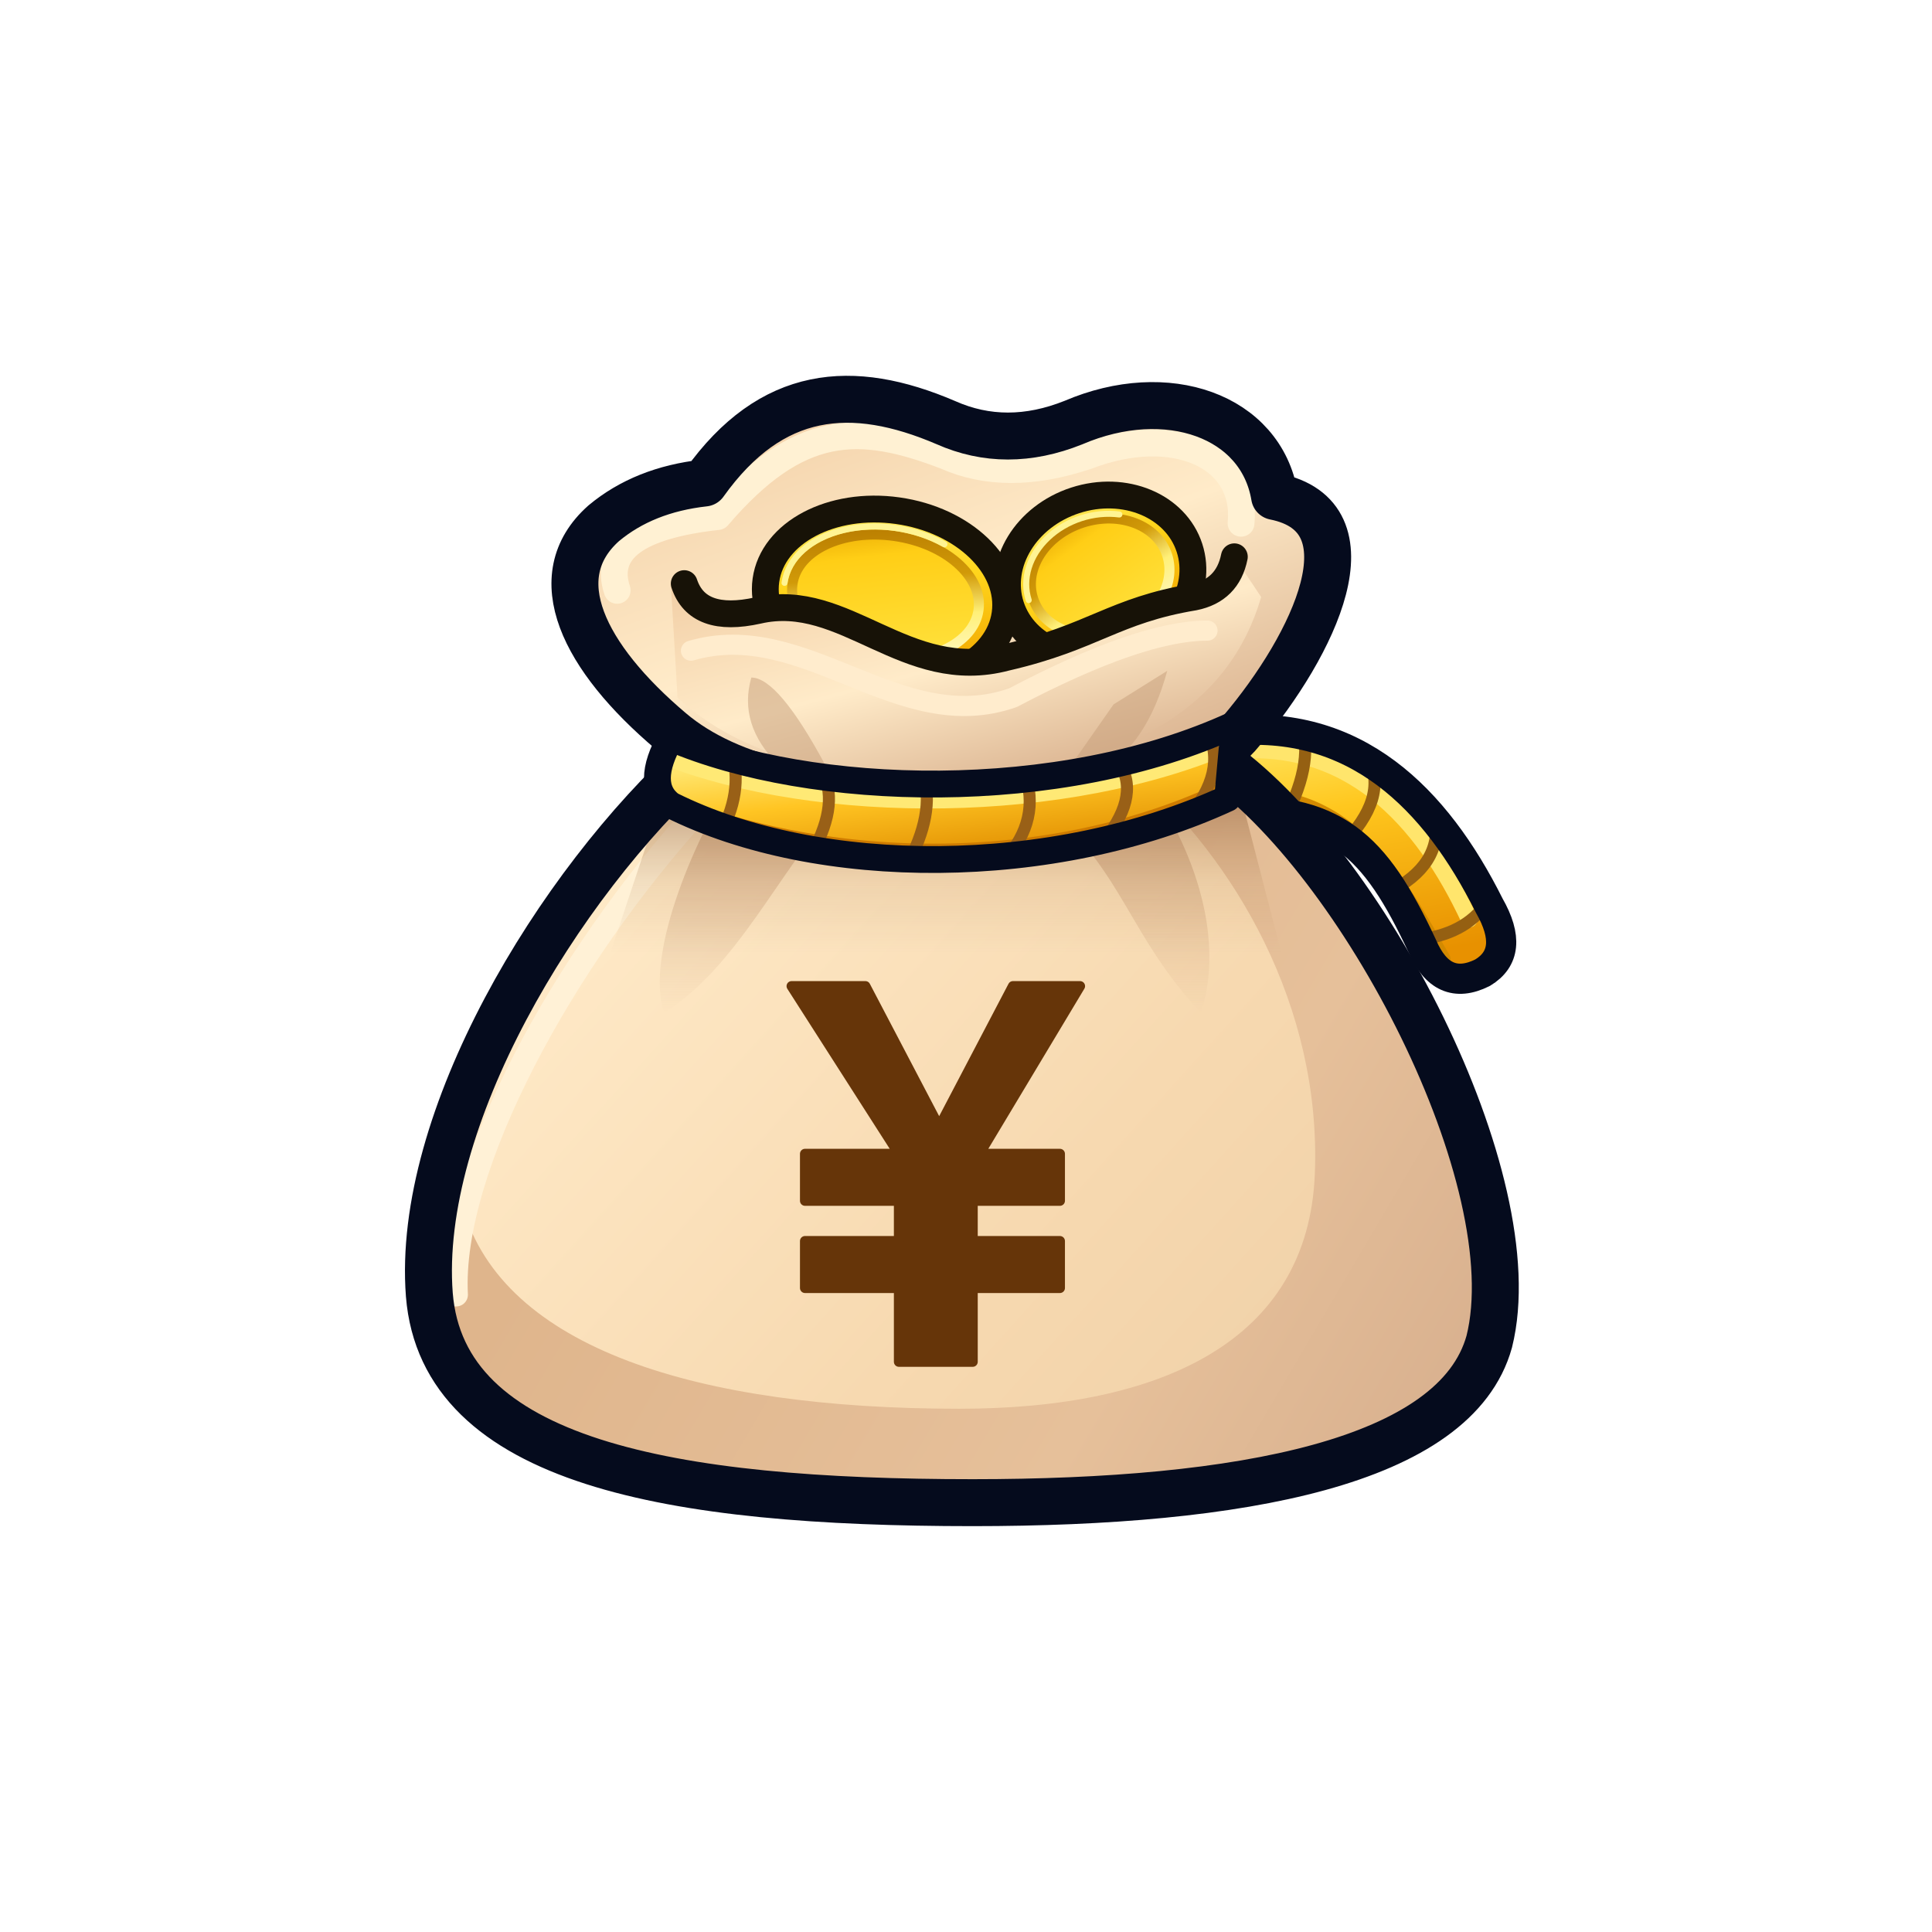
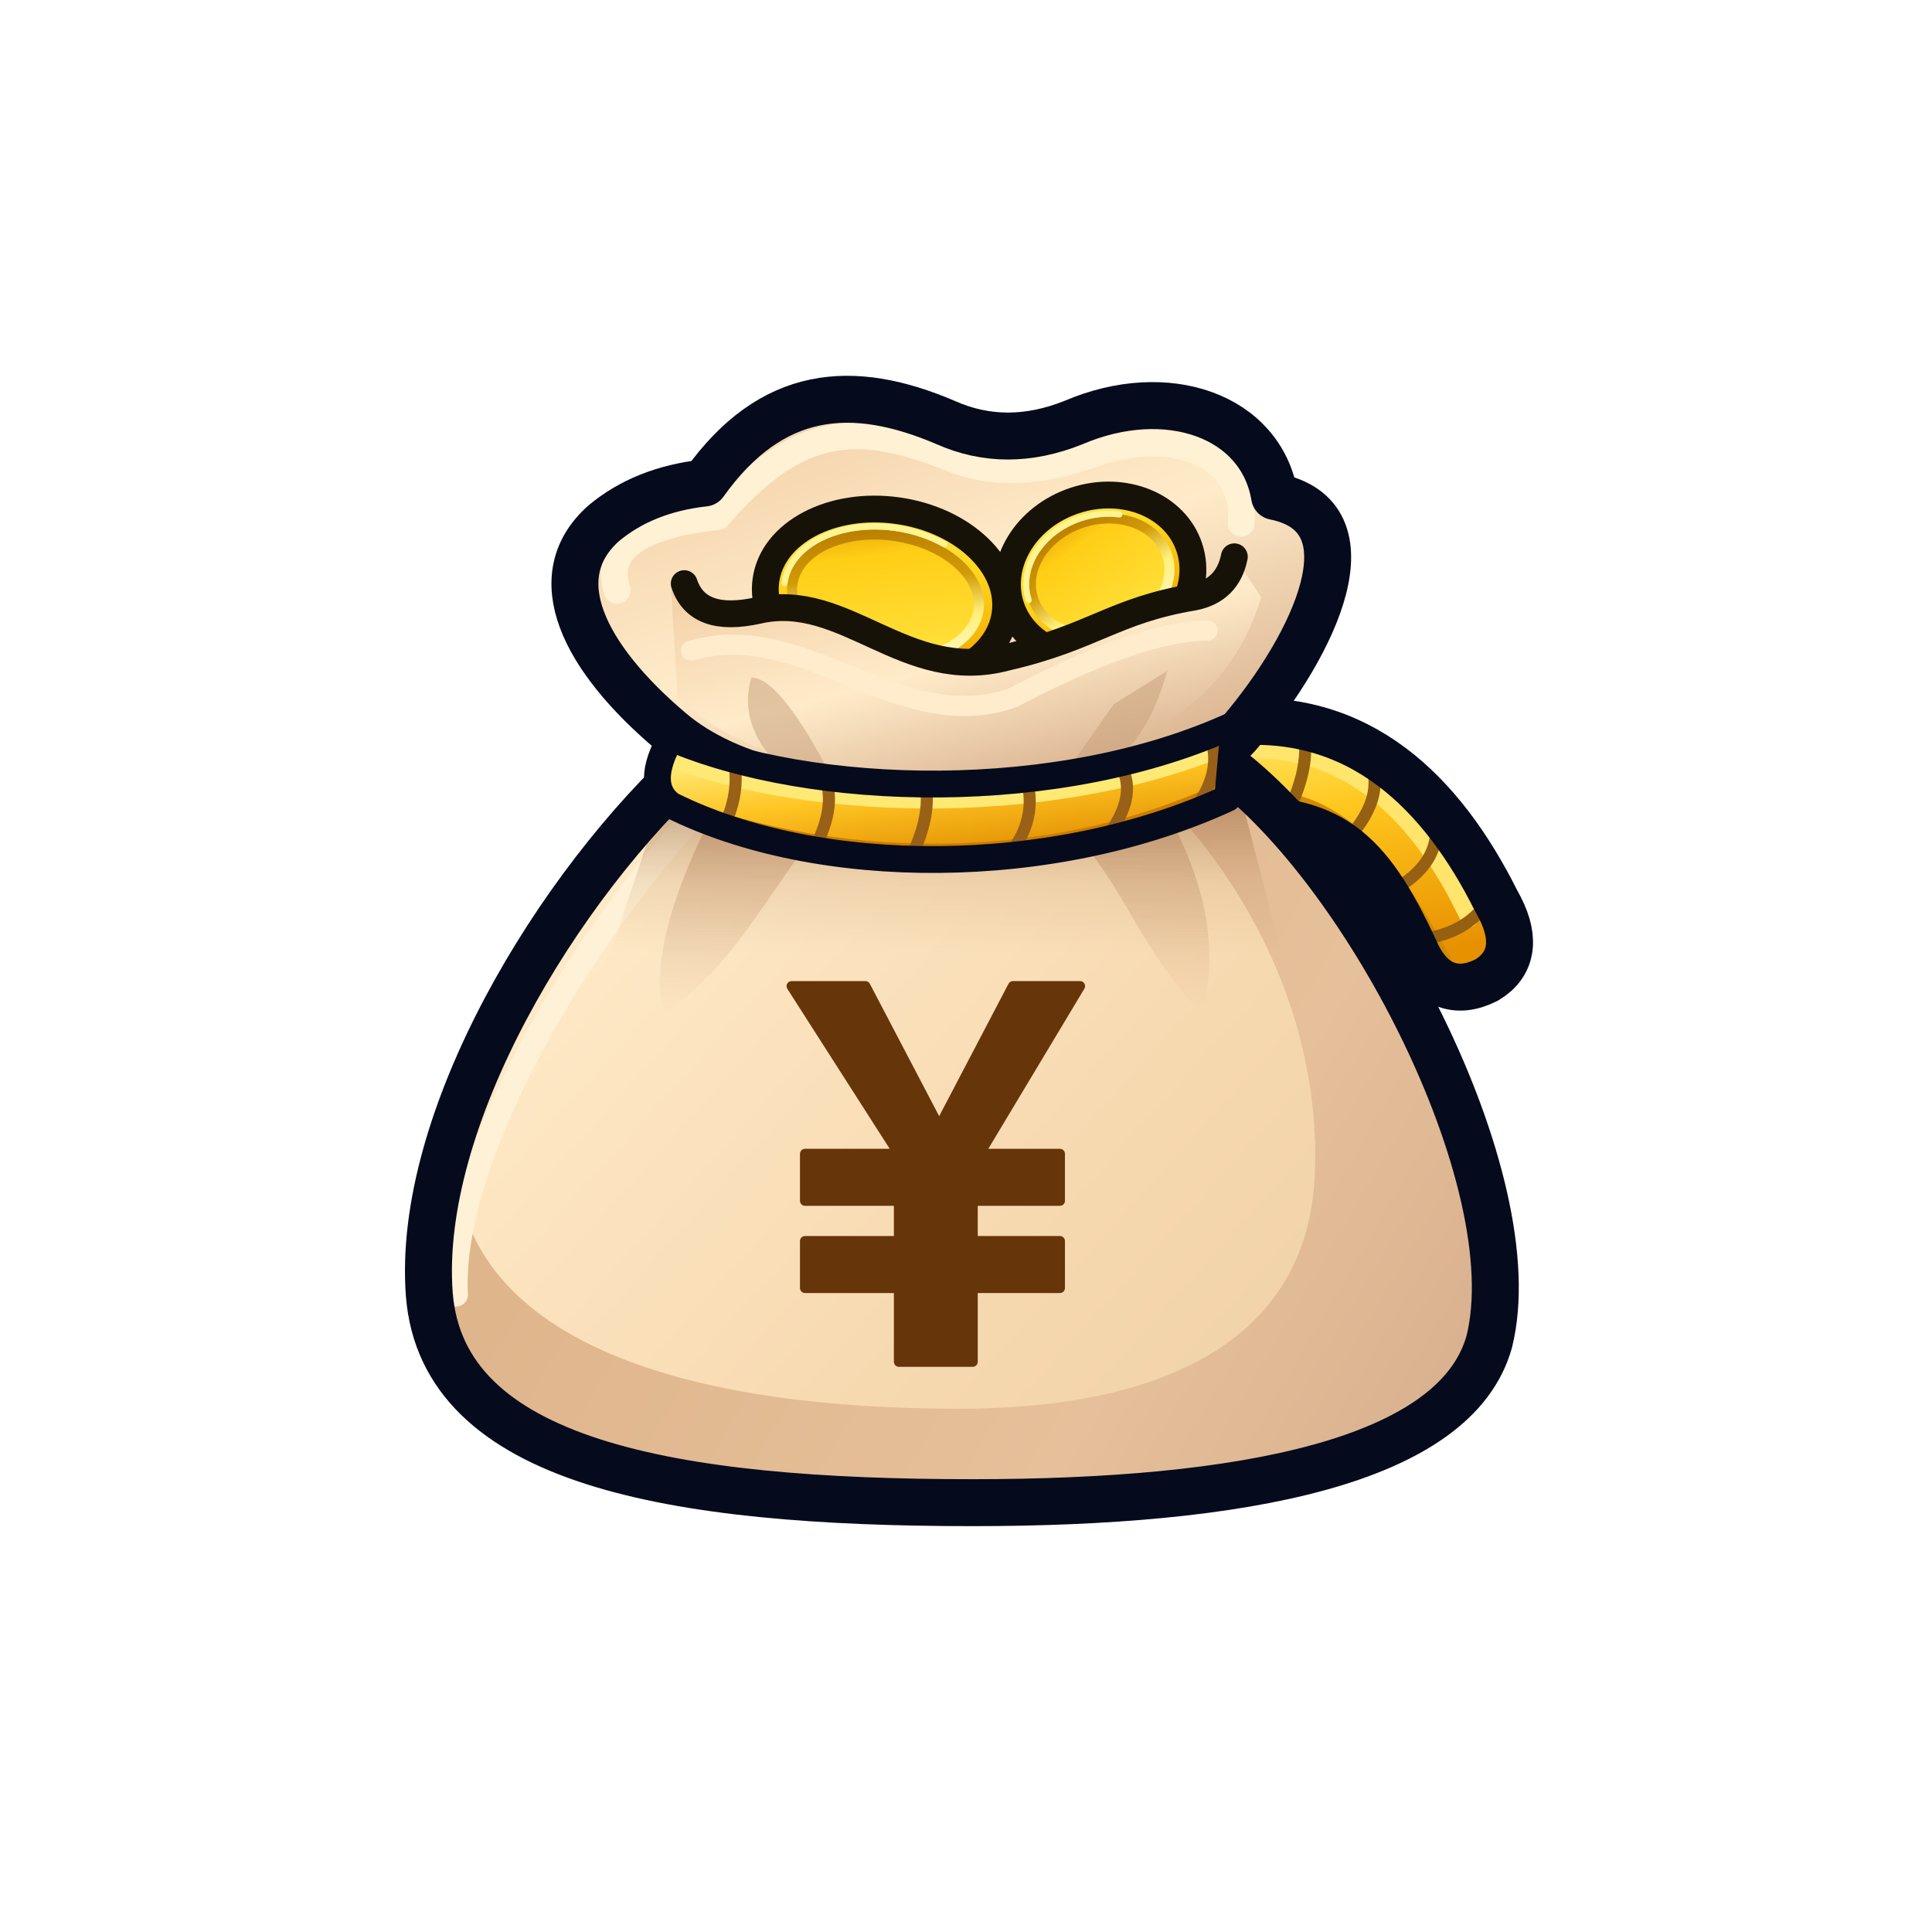
<svg xmlns="http://www.w3.org/2000/svg" width="288" height="288" viewBox="0 0 288 288" role="img" aria-labelledby="money-bag-title">
  <defs>
    <linearGradient id="money-bag-gold" x1="0" y1="0" x2=".3" y2="1">
      <stop offset="0.0" stop-color="#fff071" />
      <stop offset="0.5" stop-color="#ffd51c" />
      <stop offset="1.0" stop-color="#f2a900" />
    </linearGradient>
    <linearGradient id="money-bag-beige" gradientUnits="userSpaceOnUse" x1="95" y1="120" x2="199" y2="214">
      <stop stop-color="#ffeac8" />
      <stop offset=".6" stop-color="#f7d9b0" />
      <stop offset="1" stop-color="#efd0a7" />
    </linearGradient>
    <path id="money-bag-shape1" d="M104 113 C83 132 62 167 64 193 C66 218 100 224 145 224 C185 224 217 218 222 200 C228 176 203 128 181 113 Z" />
    <clipPath id="money-bag-shape1-clip">
      <use href="#money-bag-shape1" />
    </clipPath>
    <path id="money-bag-shape2" d="M105 72 C115 58 127 57 141 63 Q150 67 160 63 C174 57 188 62 190 74 C205 77 196 96 185 109 Q177 119 144 119 Q113 120 100 109 C87 98 81 86 90 78 Q96 73 105 72Z" />
    <ellipse id="money-bag-shape3" cx="132" cy="89" rx="18" ry="13" transform="rotate(8 132 89)" />
    <ellipse id="money-bag-shape4" cx="164" cy="86" rx="14" ry="12" transform="rotate(-18 164 86)" />
    <linearGradient id="money-bag-body-shadow" gradientUnits="userSpaceOnUse" x1="100" y1="150" x2="212" y2="216">
      <stop stop-color="#dfb58c" />
      <stop offset=".65" stop-color="#e6c09a" />
      <stop offset="1" stop-color="#d9b18f" />
    </linearGradient>
    <linearGradient id="money-bag-fold" x1="0" y1="0" x2=".7" y2="1">
      <stop stop-color="#efc99f" />
      <stop offset=".55" stop-color="#ffebc9" />
      <stop offset="1" stop-color="#d9b18e" />
    </linearGradient>
    <linearGradient id="money-bag-crease" x1="0" y1="0" x2="0" y2="1">
      <stop stop-color="#b2825e" stop-opacity=".65" />
      <stop offset="1" stop-color="#c3946f" stop-opacity="0" />
    </linearGradient>
    <linearGradient id="money-bag-rope" x1="0" y1="0" x2=".2" y2="1">
      <stop stop-color="#ffe968" />
      <stop offset=".38" stop-color="#ffc71e" />
      <stop offset="1" stop-color="#e89100" />
    </linearGradient>
    <linearGradient id="money-bag-coin-face" x1="0" y1="0" x2=".4" y2="1">
      <stop stop-color="#e6a400" />
      <stop offset=".3" stop-color="#ffce16" />
      <stop offset="1" stop-color="#ffdf38" />
    </linearGradient>
    <linearGradient id="money-bag-coin-rim" x1="0" y1="0" x2=".3" y2="1">
      <stop stop-color="#b77a00" />
      <stop offset=".45" stop-color="#d19a08" />
      <stop offset=".75" stop-color="#fff078" />
      <stop offset="1" stop-color="#fff6ac" />
    </linearGradient>
    <linearGradient id="money-bag-neck-shadow" gradientUnits="userSpaceOnUse" x1="140" y1="119" x2="140" y2="142">
      <stop stop-color="#9e6e48" stop-opacity=".6" />
      <stop offset=".55" stop-color="#b98c61" stop-opacity=".18" />
      <stop offset="1" stop-color="#b98c61" stop-opacity="0" />
    </linearGradient>
    <path id="money-bag-cord" d="M100 110 C121 119 158 120 184 108 L183 119 C157 131 122 131 100 120 Q96 117 100 110Z" />
    <clipPath id="money-bag-cord-clip">
      <use href="#money-bag-cord" />
    </clipPath>
    <path id="money-bag-tail" d="M183 109 C202 107 214 119 222 135 Q226 142 221 145 Q215 148 212 141 C205 126 199 120 182 121Z" />
    <clipPath id="money-bag-tail-clip">
      <use href="#money-bag-tail" />
    </clipPath>
    <linearGradient id="money-bag-cord-paint" gradientUnits="userSpaceOnUse" x1="139" y1="111" x2="141" y2="129">
      <stop stop-color="#ffe46b" />
      <stop offset=".38" stop-color="#ffc523" />
      <stop offset="1" stop-color="#e08c00" />
    </linearGradient>
  </defs>
+   <g id="money-bag-exterior-width" fill="none" stroke="#050b1d" stroke-linecap="round" stroke-linejoin="round">
+     <g stroke-linecap="round" stroke-linejoin="round">
+       <use href="#money-bag-tail" fill="none" stroke="#050b1d" stroke-width="9.5" />
+     </g>
+   </g>
  <g stroke-linecap="round" stroke-linejoin="round">
    <use href="#money-bag-tail" fill="url(#money-bag-rope)" />
    <g clip-path="url(#money-bag-tail-clip)">
      <path d="M183 112 C201 110 212 122 219 137" fill="none" stroke="#ffe56c" stroke-width="2.5" />
      <path d="M183 119 C201 117 208 131 215 143" fill="none" stroke="#d38a00" stroke-width="2.5" />
      <path d="M194 108 Q196 114 191 123 M204 113 Q207 119 200 126 M214 122 Q215 129 207 133 M222 134 Q219 139 212 140" fill="none" stroke="#956012" stroke-width="1.8" />
    </g>
    <use href="#money-bag-tail" fill="none" stroke="#050b1d" stroke-width="4.5" />
    <use href="#money-bag-shape1" fill="url(#money-bag-body-shadow)" />
    <g clip-path="url(#money-bag-shape1-clip)">
      <path d="M101 115 H169 C184 128 197 150 196 175 C195 200 173 210 143 210 C104 210 75 201 69 180 C69 158 87 126 101 115Z" fill="url(#money-bag-beige)" />
      <path d="M104 121 C84 143 67 174 68 193" fill="none" stroke="#fff1d6" stroke-width="3.5" />
      <path d="M110 115 L125 120 C116 130 110 144 99 151 C96 142 104 124 110 115Z M156 120 L170 115 C180 129 182 142 179 151 C168 139 168 131 156 120Z" fill="url(#money-bag-crease)" />
      <path d="M100 115 Q142 127 184 115 L191 142 Q143 144 91 142Z" fill="url(#money-bag-neck-shadow)" />
    </g>
    <use href="#money-bag-shape1" fill="none" stroke="#050b1d" stroke-width="7" />
    <use href="#money-bag-shape2" fill="url(#money-bag-fold)" />
    <path d="M92 88 Q89 79 107 77 C119 63 128 63 141 68 Q150 72 162 68 C175 63 186 68 185 78" fill="none" stroke="#fff1d3" stroke-width="4" />
    <use href="#money-bag-shape2" fill="none" stroke="#050b1d" stroke-width="7" />
    <use href="#money-bag-shape4" fill="url(#money-bag-gold)" stroke="#171207" stroke-width="4" />
    <ellipse cx="164" cy="86" rx="10.5" ry="8.5" transform="rotate(-18 164 86)" fill="url(#money-bag-coin-face)" stroke="url(#money-bag-coin-rim)" stroke-width="1.5" />
    <path d="M152.8 86 A11.2 9.2 0 0 1 169.6 78.033" transform="rotate(-18 164 86)" fill="none" stroke="#fff493" stroke-width=".9" />
    <use href="#money-bag-shape3" fill="url(#money-bag-gold)" stroke="#171207" stroke-width="4" />
    <ellipse cx="132" cy="89" rx="14" ry="9.2" transform="rotate(8 132 89)" fill="url(#money-bag-coin-face)" stroke="url(#money-bag-coin-rim)" stroke-width="1.5" />
    <path d="M116.8 89 A15.2 10.4 0 0 1 139.6 79.993" transform="rotate(8 132 89)" fill="none" stroke="#fff493" stroke-width=".9" />
    <path d="M100 87 Q101 93 112 91 C125 87 136 102 150 98 C163 95 164 90 178 89 Q183 88 184 83 L188 89 Q181 113 145 116 Q115 117 101 104Z" fill="url(#money-bag-fold)" />
    <path d="M102 87 Q104 93 113 91 C126 88 135 102 150 98 C163 95 166 91 178 89 Q183 88 184 83" fill="none" stroke="#171207" stroke-width="4" />
    <path d="M103 97 C120 92 134 110 151 104 Q170 94 180 94" fill="none" stroke="#ffeccd" stroke-width="3" />
    <path d="M112 101 Q116 101 123 114 L116 114 Q110 108 112 101Z M166 105 L174 100 Q171 111 164 115 H159Z" fill="#c69e79" opacity=".5" />
    <use href="#money-bag-cord" fill="url(#money-bag-cord-paint)" />
    <g clip-path="url(#money-bag-cord-clip)">
      <path d="M99 113 C122 122 159 122 184 111" fill="none" stroke="#ffe975" stroke-width="2" />
      <path d="M98 119 C124 130 158 130 184 117" fill="none" stroke="#ce7b00" stroke-width="2.5" />
      <path d="M109 112 Q111 118 107 125 M123 116 Q125 121 120 129 M138 117 Q139 123 134 131 M153 116 Q155 123 149 129 M167 114 Q170 119 164 126 M180 109 Q183 115 177 122" fill="none" stroke="#996017" stroke-width="1.8" />
    </g>
    <use href="#money-bag-cord" fill="none" stroke="#050b1d" stroke-width="4" />
    <path d="M118 147 H129 L140 168 L151 147 H161 L146 172 H158 V179 H145 V185 H158 V192 H145 V203 H134 V192 H120 V185 H134 V179 H120 V172 H134Z" fill="#663509" stroke="#663509" stroke-width="1.5" />
  </g>
</svg>
